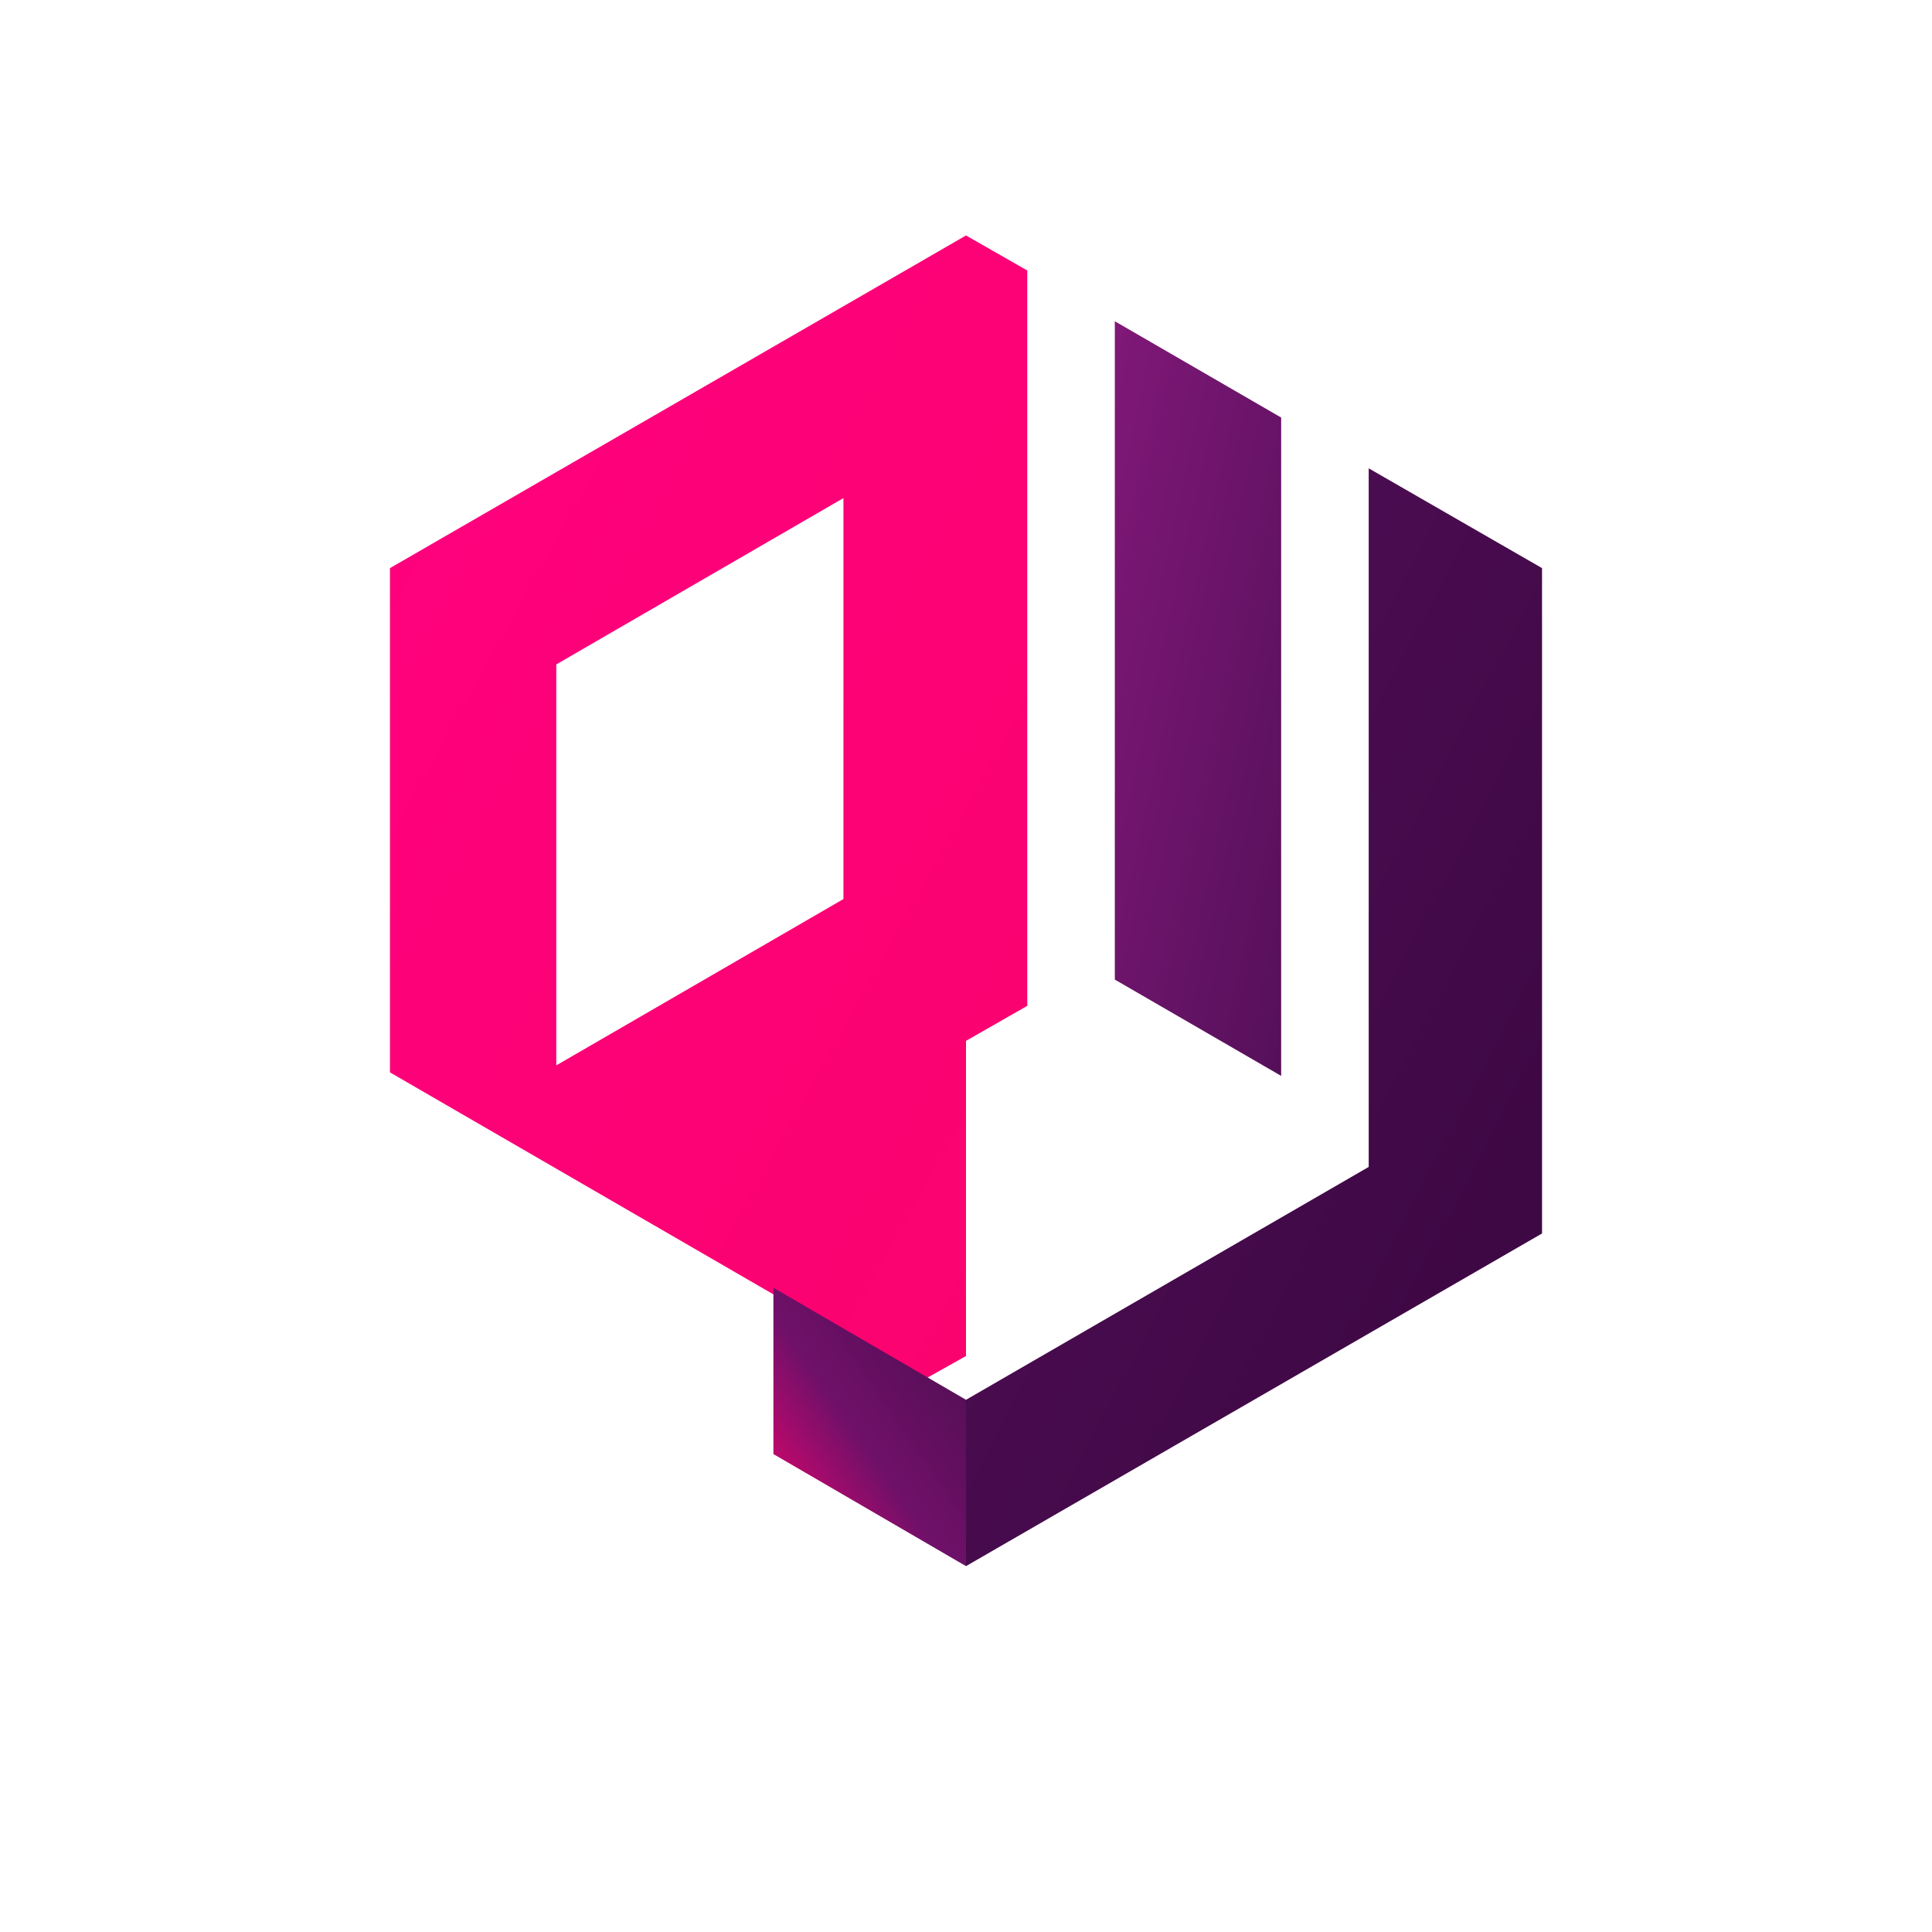
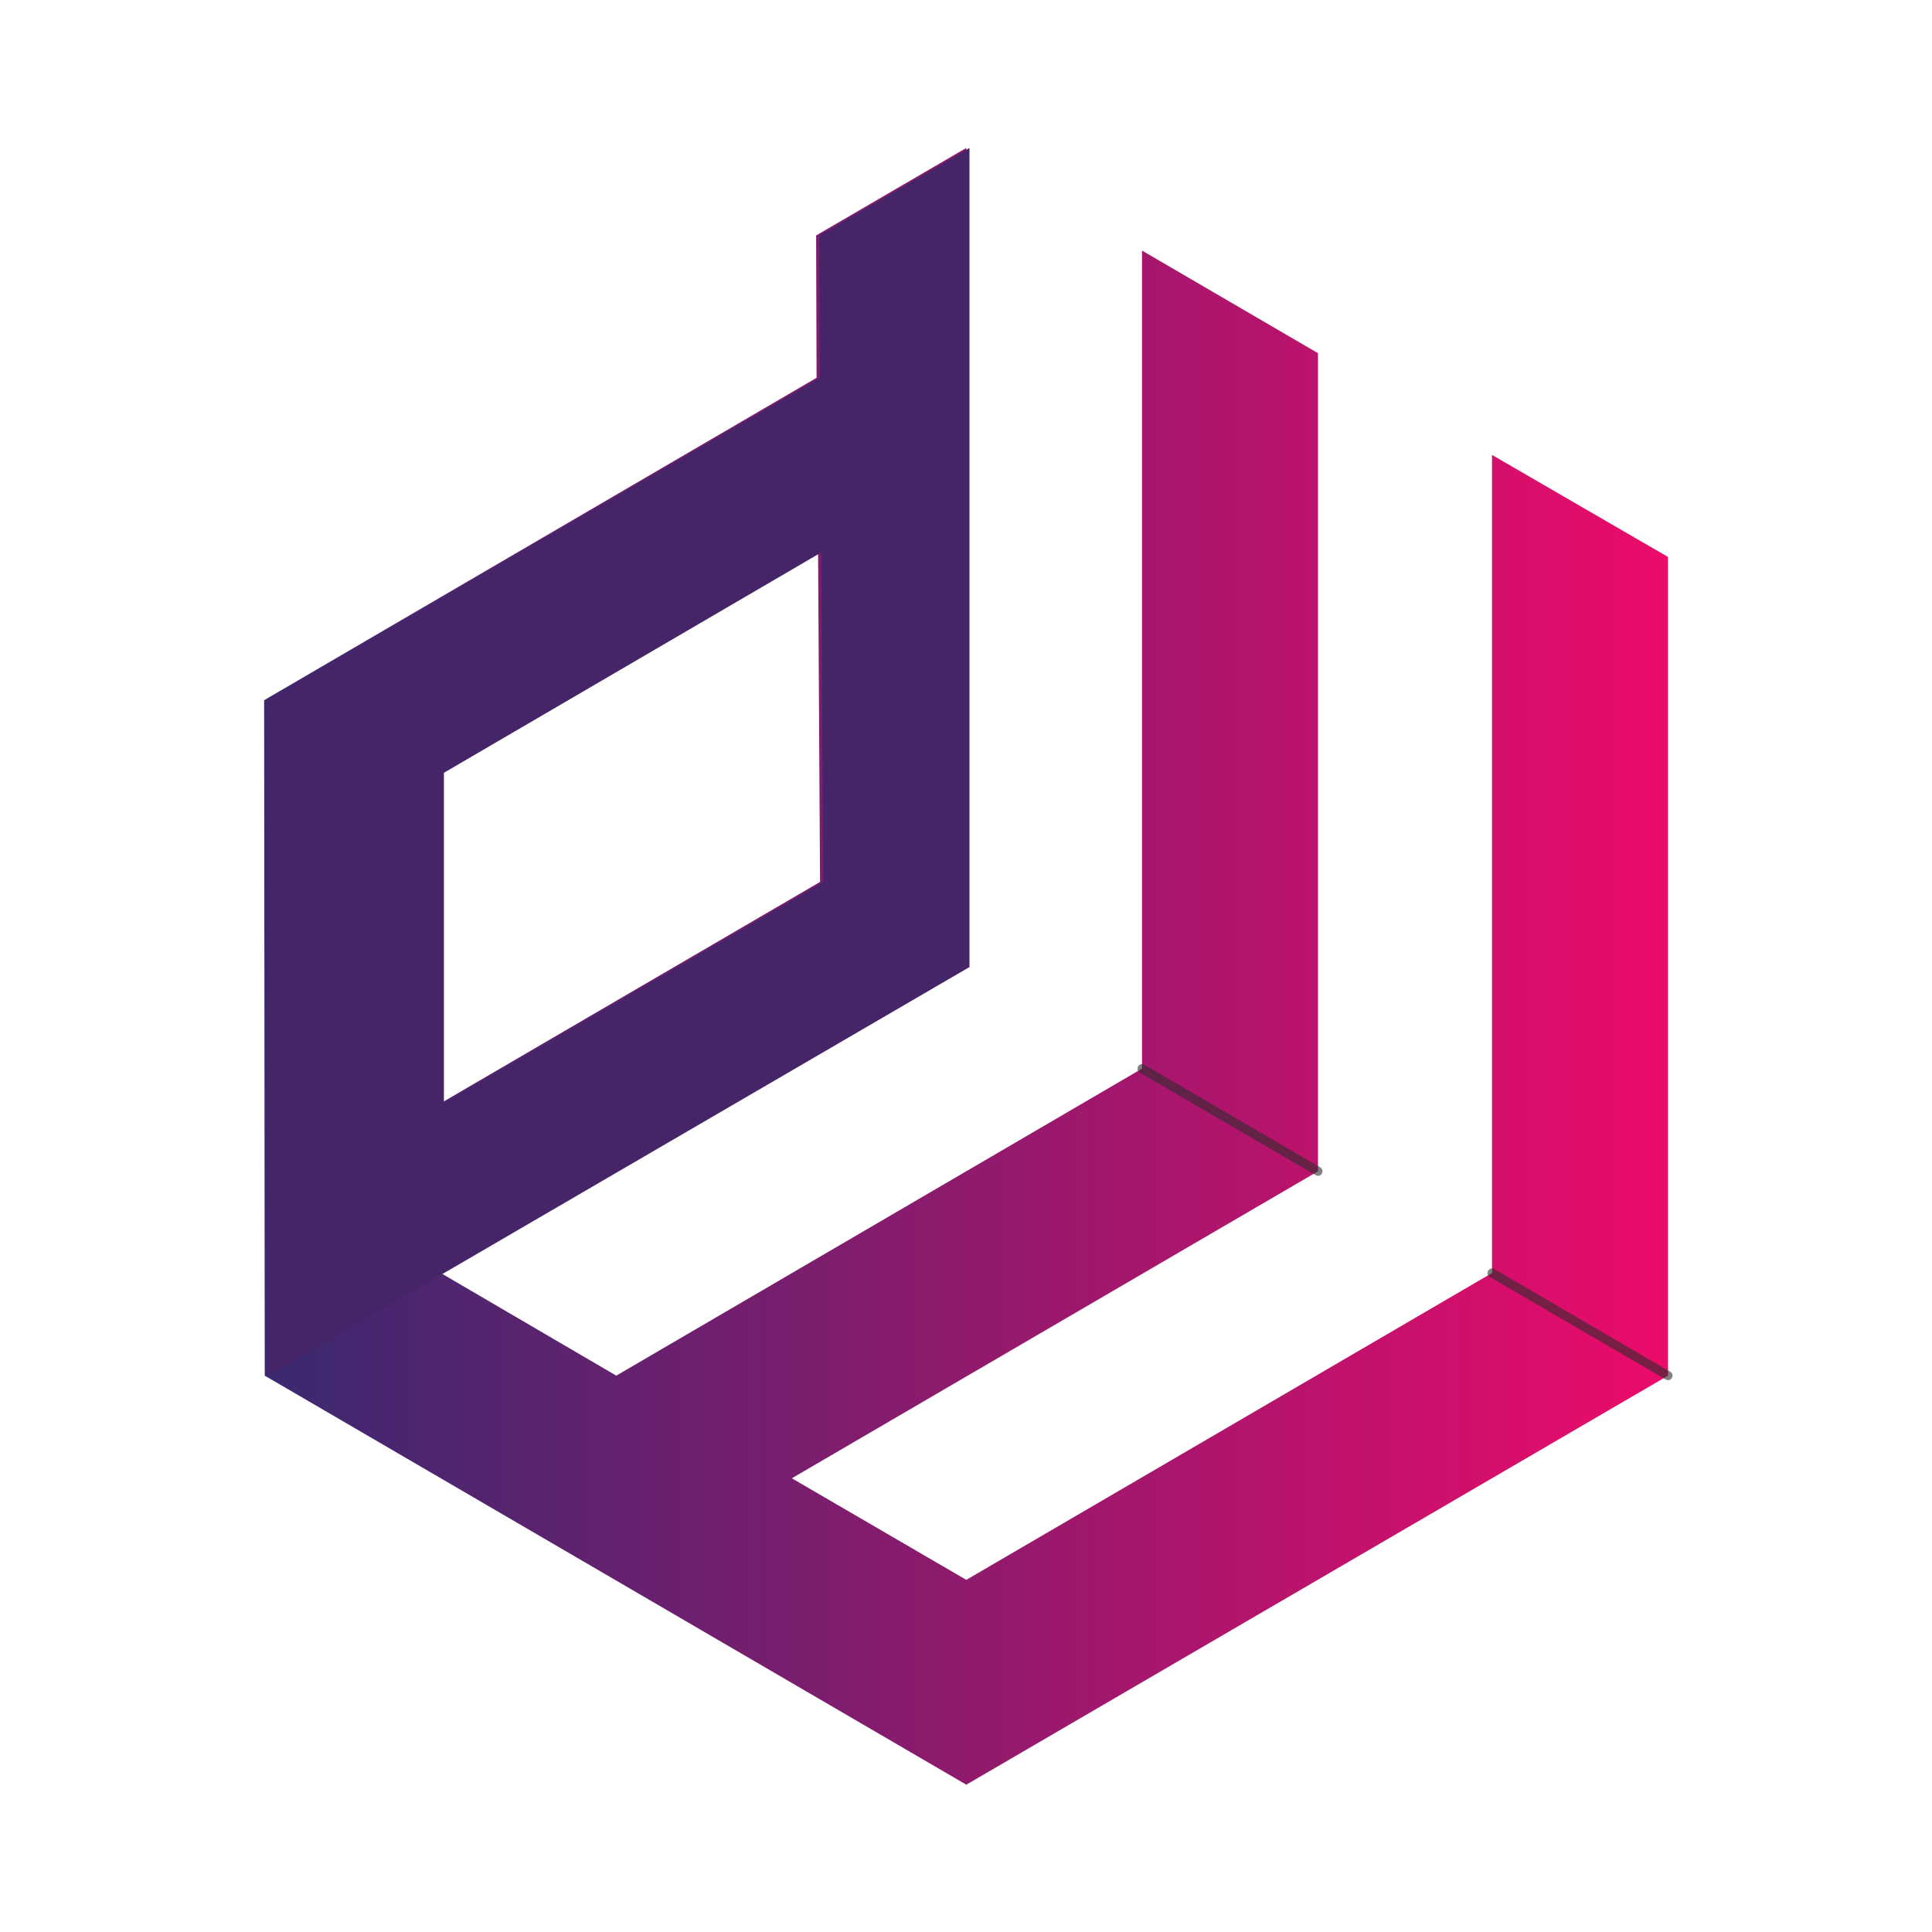
<svg xmlns="http://www.w3.org/2000/svg" viewBox="0 0 64 64" width="64" height="64" fill="none">
  <defs>
-     <linearGradient id="fav-pink" x1="0%" y1="0%" x2="100%" y2="100%">
-       <stop offset="0%" stop-color="#ff007f" />
-       <stop offset="100%" stop-color="#fa036e" />
-     </linearGradient>
-     <linearGradient id="fav-purple-mid" x1="0%" y1="0%" x2="100%" y2="100%">
-       <stop offset="0%" stop-color="#801878" />
-       <stop offset="100%" stop-color="#55105a" />
-     </linearGradient>
-     <linearGradient id="fav-purple-dark" x1="0%" y1="0%" x2="100%" y2="100%">
-       <stop offset="0%" stop-color="#55105a" />
-       <stop offset="100%" stop-color="#38063f" />
-     </linearGradient>
-     <linearGradient id="fav-ribbon" x1="0%" y1="100%" x2="100%" y2="0%">
-       <stop offset="0%" stop-color="#fa036e" />
-       <stop offset="45%" stop-color="#701069" />
-       <stop offset="100%" stop-color="#4a0e4e" />
+     <linearGradient id="fav-grad" x1="0%" y1="0%" x2="100%" y2="0%">
+       <stop offset="0%" stop-color="#3a296f" />
+       <stop offset="30%" stop-color="#6c206e" />
+       <stop offset="60%" stop-color="#a1176d" />
+       <stop offset="80%" stop-color="#c6116c" />
+       <stop offset="100%" stop-color="#ec0b6a" />
    </linearGradient>
  </defs>
-   <g transform="translate(3, 2) scale(0.58)">
-     <path fill-rule="evenodd" fill="url(#fav-pink)" d="       M 50 10       L 53.5 12       L 53.5 54       L 50 56       L 50 74       L 47.5 75.4       L 17.1 57.8       L 17.1 29       L 50 10 Z              M 26.6 34.5       L 43 25       L 43 47.9       L 26.6 57.4 Z     " />
-     <path fill="url(#fav-purple-mid)" d="       M 58.5 14.9       L 68 20.4       L 68 58       L 58.5 52.5 Z     " />
-     <path fill="url(#fav-purple-dark)" d="       M 73 23.3       L 82.9 29       L 82.9 67       L 50 86       L 50 76.5       L 73 63.2       L 73 23.3 Z     " />
-     <path fill="url(#fav-ribbon)" d="       M 50 76.5       L 50 86       L 39 79.6       L 39 70.1 Z     " />
+   <g transform="translate(8.75, 4.9) scale(0.5)">
+     <path fill-rule="evenodd" fill="url(#fav-grad)" d="         M 36.57 5.80 L 36.60 15.23 L 0.00 36.59 L 0.04 81.34 L 46.52 108.44 L 93.01 81.34 L 93.01 27.10 L 81.35 20.34 L 81.35 74.54 L 46.52 94.87 L 34.96 88.14 L 69.82 67.80 L 69.82 13.60 L 58.16 6.80 L 58.16 61.00 L 23.33 81.34 L 11.70 74.54 L 46.52 54.27 L 46.52 0.00 Z         M 11.70 41.40 L 36.70 26.80 L 36.83 48.63 L 11.70 63.29 Z       " />
+     <path fill-rule="evenodd" fill="#462468" d="         M 11.91 41.40 L 36.91 26.80 L 37.04 48.63 L 11.91 63.29 Z         M 0.25 81.34 L 46.73 54.27 L 46.73 0.00 L 36.78 5.80 L 36.81 15.23 L 0.21 36.59 Z       " />
+     <path stroke="#2e2c2c" stroke-width="0.6" stroke-linecap="round" opacity="0.6" d="         M 58.16 61.00 L 69.82 67.80         M 81.35 74.54 L 93.01 81.34       " />
  </g>
</svg>
